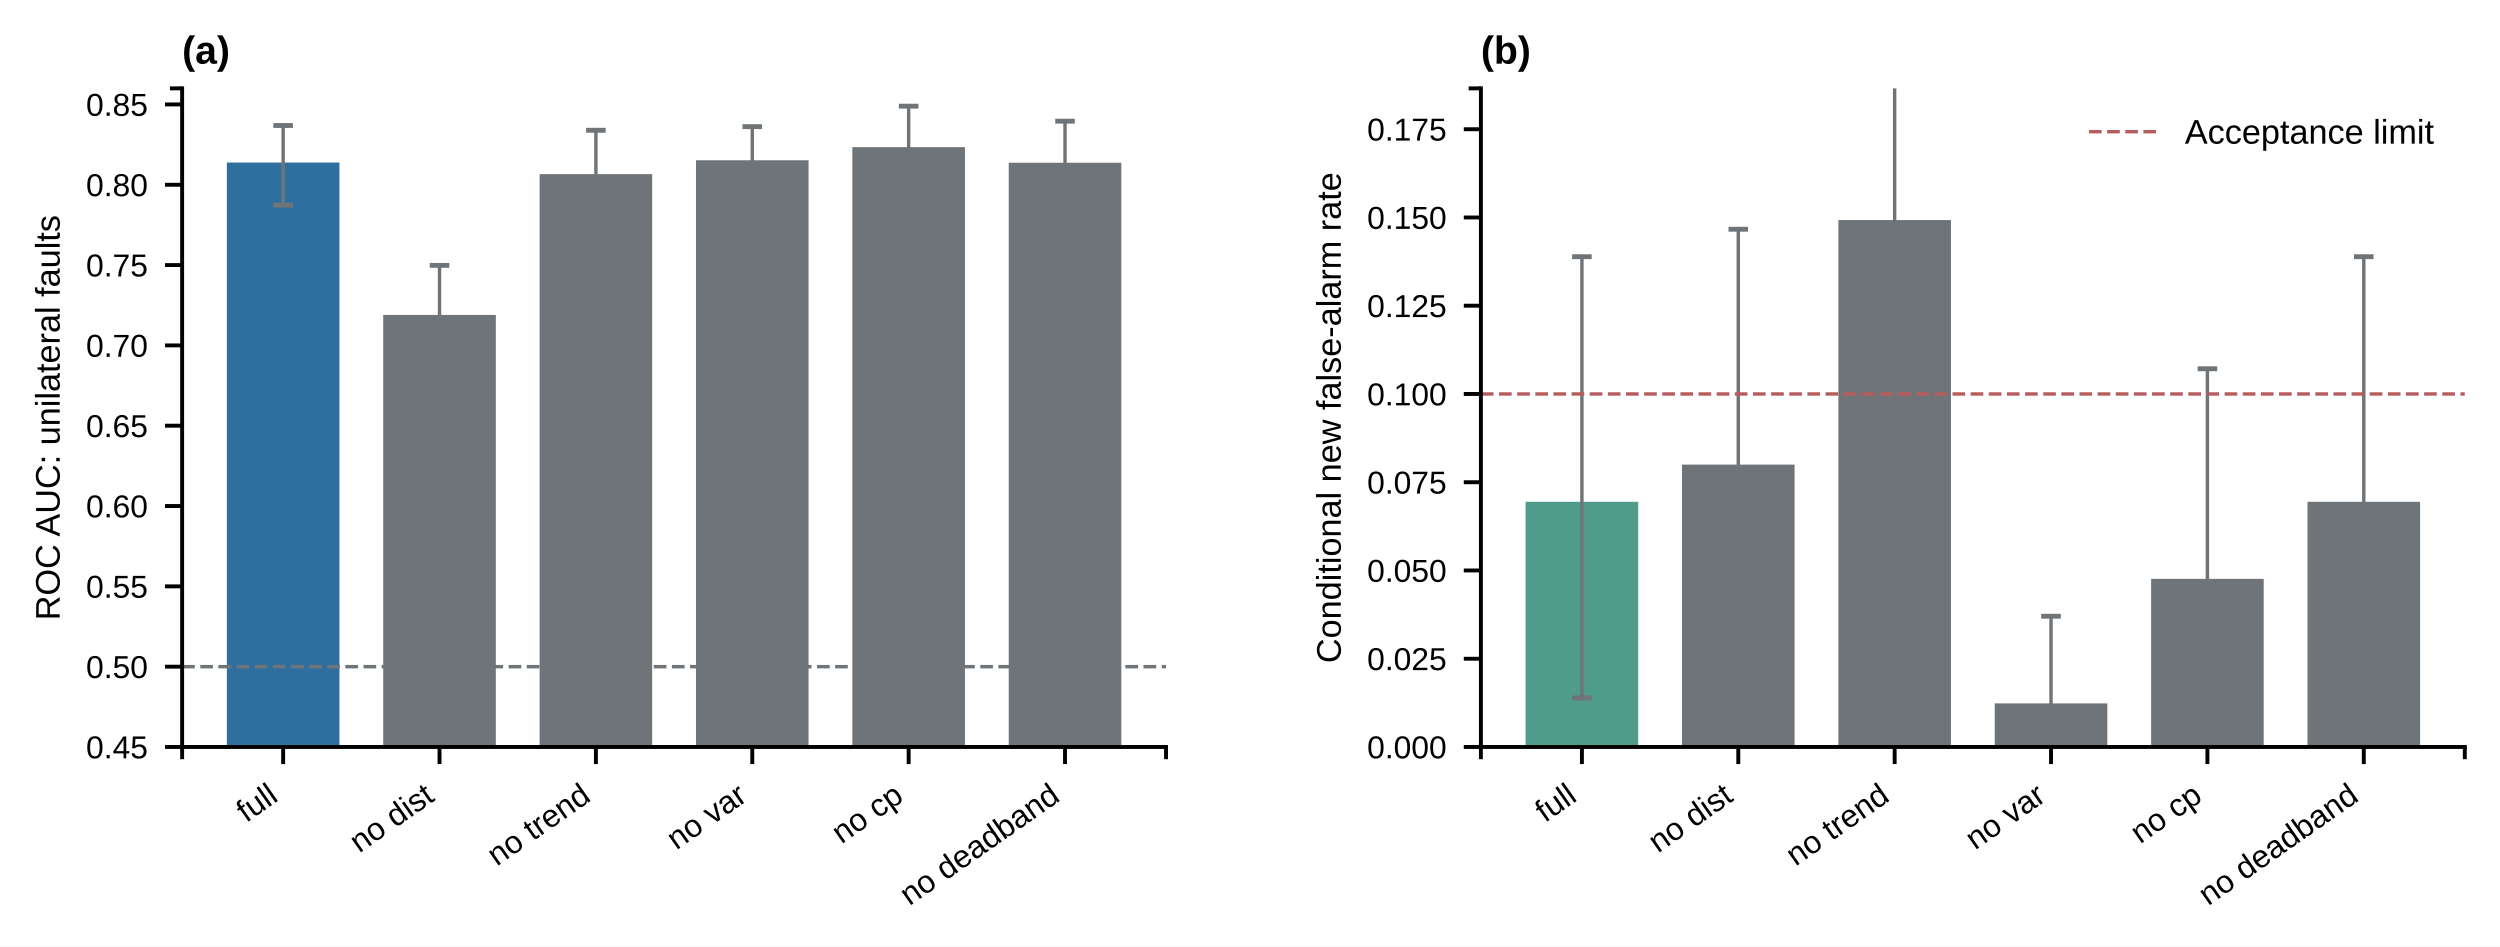
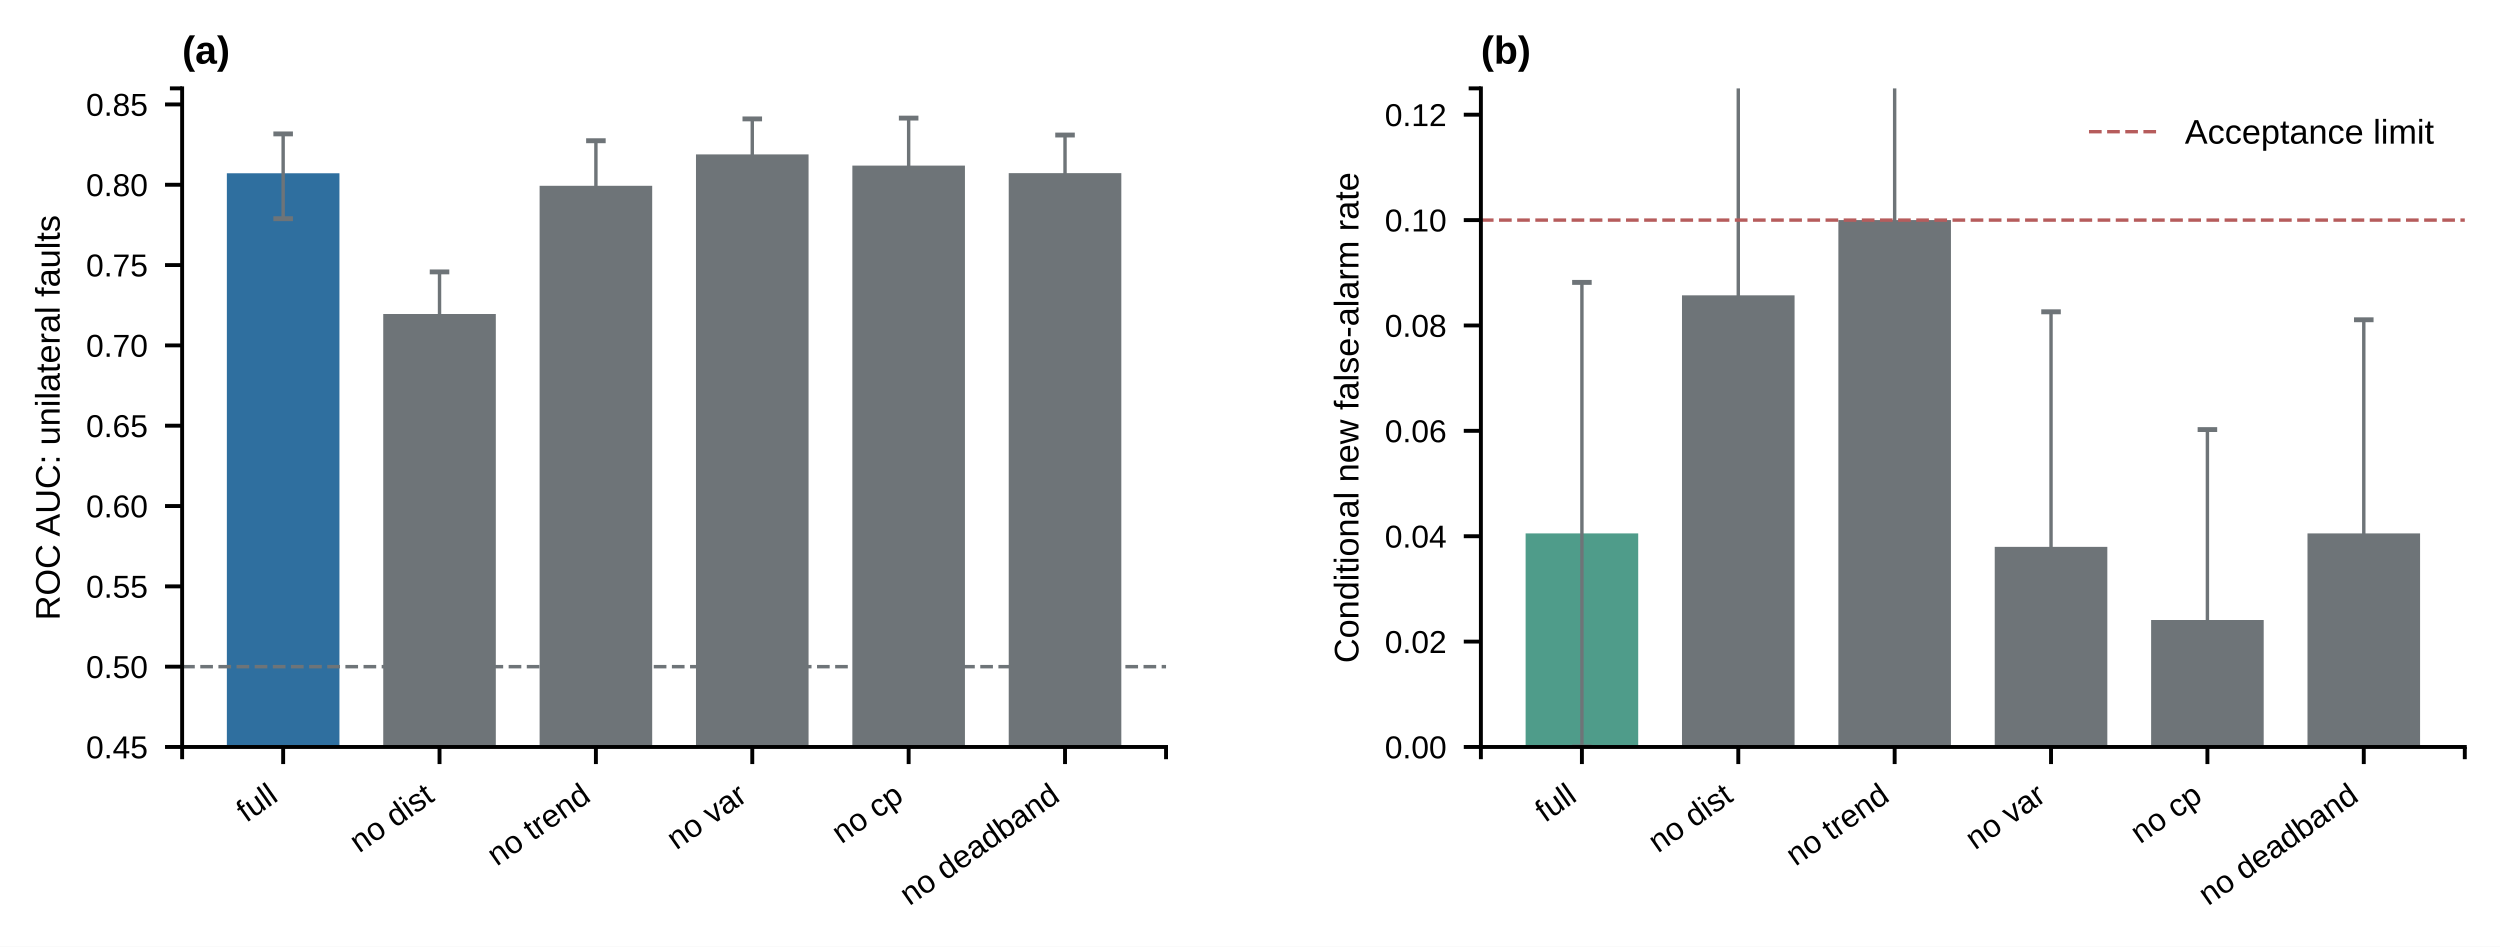
<svg xmlns="http://www.w3.org/2000/svg" xmlns:xlink="http://www.w3.org/1999/xlink" width="511.317pt" height="193.615pt" viewBox="0 0 511.317 193.615" version="1.1">
  <defs>
    <style type="text/css">*{stroke-linejoin: round; stroke-linecap: butt}</style>
  </defs>
  <g id="figure_1">
    <g id="patch_1">
      <path d="M 0 193.615  L 511.317 193.615  L 511.317 0  L 0 0  z " style="fill: #ffffff" />
    </g>
    <g id="axes_1">
      <g id="patch_2">
        <path d="M 37.251 152.777  L 238.487 152.777  L 238.487 18.075  L 37.251 18.075  z " style="fill: #ffffff" />
      </g>
      <g id="patch_3">
-         <path d="M 46.398 300.621  L 69.426 300.621  L 69.426 33.241  L 46.398 33.241  z " clip-path="url(#p7c9cf23c96)" style="fill: #2f6f9f" />
+         <path d="M 46.398 300.621  L 69.426 300.621  L 69.426 35.44  L 46.398 35.44  z " clip-path="url(#p4cbb73e856)" style="fill: #2f6f9f" />
      </g>
      <g id="patch_4">
-         <path d="M 78.381 300.621  L 101.409 300.621  L 101.409 64.409  L 78.381 64.409  z " clip-path="url(#p7c9cf23c96)" style="fill: #6e7478" />
+         <path d="M 78.381 300.621  L 101.409 300.621  L 101.409 64.218  L 78.381 64.218  z " clip-path="url(#p4cbb73e856)" style="fill: #6e7478" />
      </g>
      <g id="patch_5">
-         <path d="M 110.364 300.621  L 133.391 300.621  L 133.391 35.618  L 110.364 35.618  z " clip-path="url(#p7c9cf23c96)" style="fill: #6e7478" />
+         <path d="M 110.364 300.621  L 133.391 300.621  L 133.391 38.001  L 110.364 38.001  z " clip-path="url(#p4cbb73e856)" style="fill: #6e7478" />
      </g>
      <g id="patch_6">
-         <path d="M 142.347 300.621  L 165.374 300.621  L 165.374 32.783  L 142.347 32.783  z " clip-path="url(#p7c9cf23c96)" style="fill: #6e7478" />
+         <path d="M 142.347 300.621  L 165.374 300.621  L 165.374 31.575  L 142.347 31.575  z " clip-path="url(#p4cbb73e856)" style="fill: #6e7478" />
      </g>
      <g id="patch_7">
-         <path d="M 174.329 300.621  L 197.357 300.621  L 197.357 30.093  L 174.329 30.093  z " clip-path="url(#p7c9cf23c96)" style="fill: #6e7478" />
+         <path d="M 174.329 300.621  L 197.357 300.621  L 197.357 33.864  L 174.329 33.864  z " clip-path="url(#p4cbb73e856)" style="fill: #6e7478" />
      </g>
      <g id="patch_8">
-         <path d="M 206.312 300.621  L 229.34 300.621  L 229.34 33.28  L 206.312 33.28  z " clip-path="url(#p7c9cf23c96)" style="fill: #6e7478" />
+         <path d="M 206.312 300.621  L 229.34 300.621  L 229.34 35.404  L 206.312 35.404  z " clip-path="url(#p4cbb73e856)" style="fill: #6e7478" />
      </g>
      <g id="matplotlib.axis_1">
        <g id="xtick_1">
          <g id="line2d_1">
            <defs>
-               <path id="m7c5f9adc8d" d="M 0 0  L 0 3.5  " style="stroke: #000000; stroke-width: 0.8" />
+               <path id="m3556b7ef15" d="M 0 0  L 0 3.5  " style="stroke: #000000; stroke-width: 0.8" />
            </defs>
            <g>
-               <use xlink:href="#m7c5f9adc8d" x="57.912" y="152.777" style="stroke: #000000; stroke-width: 0.8" />
+               <use xlink:href="#m3556b7ef15" x="57.912" y="152.777" style="stroke: #000000; stroke-width: 0.8" />
            </g>
          </g>
          <g id="text_1">
            <text style="font-size: 6.5px; font-family: 'Arial', 'Helvetica', 'DejaVu Sans', 'Liberation Sans', sans-serif" transform="translate(50.365 168.3543) rotate(-35)">full</text>
          </g>
        </g>
        <g id="xtick_2">
          <g id="line2d_2">
            <g>
-               <use xlink:href="#m7c5f9adc8d" x="89.895" y="152.777" style="stroke: #000000; stroke-width: 0.8" />
+               <use xlink:href="#m3556b7ef15" x="89.895" y="152.777" style="stroke: #000000; stroke-width: 0.8" />
            </g>
          </g>
          <g id="text_2">
            <text style="font-size: 6.5px; font-family: 'Arial', 'Helvetica', 'DejaVu Sans', 'Liberation Sans', sans-serif" transform="translate(73.46749 174.5724) rotate(-35)">no dist</text>
          </g>
        </g>
        <g id="xtick_3">
          <g id="line2d_3">
            <g>
-               <use xlink:href="#m7c5f9adc8d" x="121.878" y="152.777" style="stroke: #000000; stroke-width: 0.8" />
+               <use xlink:href="#m3556b7ef15" x="121.878" y="152.777" style="stroke: #000000; stroke-width: 0.8" />
            </g>
          </g>
          <g id="text_3">
            <text style="font-size: 6.5px; font-family: 'Arial', 'Helvetica', 'DejaVu Sans', 'Liberation Sans', sans-serif" transform="translate(101.6008 177.2678) rotate(-35)">no trend</text>
          </g>
        </g>
        <g id="xtick_4">
          <g id="line2d_4">
            <g>
-               <use xlink:href="#m7c5f9adc8d" x="153.86" y="152.777" style="stroke: #000000; stroke-width: 0.8" />
+               <use xlink:href="#m3556b7ef15" x="153.86" y="152.777" style="stroke: #000000; stroke-width: 0.8" />
            </g>
          </g>
          <g id="text_4">
            <text style="font-size: 6.5px; font-family: 'Arial', 'Helvetica', 'DejaVu Sans', 'Liberation Sans', sans-serif" transform="translate(138.3223 173.9496) rotate(-35)">no var</text>
          </g>
        </g>
        <g id="xtick_5">
          <g id="line2d_5">
            <g>
-               <use xlink:href="#m7c5f9adc8d" x="185.843" y="152.777" style="stroke: #000000; stroke-width: 0.8" />
+               <use xlink:href="#m3556b7ef15" x="185.843" y="152.777" style="stroke: #000000; stroke-width: 0.8" />
            </g>
          </g>
          <g id="text_5">
            <text style="font-size: 6.5px; font-family: 'Arial', 'Helvetica', 'DejaVu Sans', 'Liberation Sans', sans-serif" transform="translate(172.078 172.7082) rotate(-35)">no cp</text>
          </g>
        </g>
        <g id="xtick_6">
          <g id="line2d_6">
            <g>
-               <use xlink:href="#m7c5f9adc8d" x="217.826" y="152.777" style="stroke: #000000; stroke-width: 0.8" />
+               <use xlink:href="#m3556b7ef15" x="217.826" y="152.777" style="stroke: #000000; stroke-width: 0.8" />
            </g>
          </g>
          <g id="text_6">
            <text style="font-size: 6.5px; font-family: 'Arial', 'Helvetica', 'DejaVu Sans', 'Liberation Sans', sans-serif" transform="translate(185.9965 185.3569) rotate(-35)">no deadband</text>
          </g>
        </g>
        <g id="xtick_7">
          <g id="line2d_7">
            <defs>
-               <path id="m737e814948" d="M 0 0  L 0 2.5  " style="stroke: #000000; stroke-width: 0.8" />
+               <path id="m239fe4196e" d="M 0 0  L 0 2.5  " style="stroke: #000000; stroke-width: 0.8" />
            </defs>
            <g>
-               <use xlink:href="#m737e814948" x="37.251" y="152.777" style="stroke: #000000; stroke-width: 0.8" />
+               <use xlink:href="#m239fe4196e" x="37.251" y="152.777" style="stroke: #000000; stroke-width: 0.8" />
            </g>
          </g>
        </g>
        <g id="xtick_8">
          <g id="line2d_8">
            <g>
-               <use xlink:href="#m737e814948" x="238.487" y="152.777" style="stroke: #000000; stroke-width: 0.8" />
+               <use xlink:href="#m239fe4196e" x="238.487" y="152.777" style="stroke: #000000; stroke-width: 0.8" />
            </g>
          </g>
        </g>
      </g>
      <g id="matplotlib.axis_2">
        <g id="ytick_1">
          <g id="line2d_9">
            <defs>
-               <path id="mc69691337c" d="M 0 0  L -3.5 0  " style="stroke: #000000; stroke-width: 0.8" />
+               <path id="m4415d58cfb" d="M 0 0  L -3.5 0  " style="stroke: #000000; stroke-width: 0.8" />
            </defs>
            <g>
-               <use xlink:href="#mc69691337c" x="37.251" y="152.777" style="stroke: #000000; stroke-width: 0.8" />
+               <use xlink:href="#m4415d58cfb" x="37.251" y="152.777" style="stroke: #000000; stroke-width: 0.8" />
            </g>
          </g>
          <g id="text_7">
            <text style="font-size: 6.5px; font-family: 'Arial', 'Helvetica', 'DejaVu Sans', 'Liberation Sans', sans-serif; text-anchor: end" x="30.251" y="155.104" transform="rotate(-0 30.25133 155.1037)">0.45</text>
          </g>
        </g>
        <g id="ytick_2">
          <g id="line2d_10">
            <g>
-               <use xlink:href="#mc69691337c" x="37.251" y="136.35" style="stroke: #000000; stroke-width: 0.8" />
+               <use xlink:href="#m4415d58cfb" x="37.251" y="136.35" style="stroke: #000000; stroke-width: 0.8" />
            </g>
          </g>
          <g id="text_8">
            <text style="font-size: 6.5px; font-family: 'Arial', 'Helvetica', 'DejaVu Sans', 'Liberation Sans', sans-serif; text-anchor: end" x="30.251" y="138.677" transform="rotate(-0 30.25133 138.6766)">0.50</text>
          </g>
        </g>
        <g id="ytick_3">
          <g id="line2d_11">
            <g>
-               <use xlink:href="#mc69691337c" x="37.251" y="119.923" style="stroke: #000000; stroke-width: 0.8" />
+               <use xlink:href="#m4415d58cfb" x="37.251" y="119.923" style="stroke: #000000; stroke-width: 0.8" />
            </g>
          </g>
          <g id="text_9">
            <text style="font-size: 6.5px; font-family: 'Arial', 'Helvetica', 'DejaVu Sans', 'Liberation Sans', sans-serif; text-anchor: end" x="30.251" y="122.249" transform="rotate(-0 30.25133 122.2495)">0.55</text>
          </g>
        </g>
        <g id="ytick_4">
          <g id="line2d_12">
            <g>
-               <use xlink:href="#mc69691337c" x="37.251" y="103.496" style="stroke: #000000; stroke-width: 0.8" />
+               <use xlink:href="#m4415d58cfb" x="37.251" y="103.496" style="stroke: #000000; stroke-width: 0.8" />
            </g>
          </g>
          <g id="text_10">
            <text style="font-size: 6.5px; font-family: 'Arial', 'Helvetica', 'DejaVu Sans', 'Liberation Sans', sans-serif; text-anchor: end" x="30.251" y="105.822" transform="rotate(-0 30.25133 105.8224)">0.60</text>
          </g>
        </g>
        <g id="ytick_5">
          <g id="line2d_13">
            <g>
-               <use xlink:href="#mc69691337c" x="37.251" y="87.069" style="stroke: #000000; stroke-width: 0.8" />
+               <use xlink:href="#m4415d58cfb" x="37.251" y="87.069" style="stroke: #000000; stroke-width: 0.8" />
            </g>
          </g>
          <g id="text_11">
            <text style="font-size: 6.5px; font-family: 'Arial', 'Helvetica', 'DejaVu Sans', 'Liberation Sans', sans-serif; text-anchor: end" x="30.251" y="89.395" transform="rotate(-0 30.25133 89.39524)">0.65</text>
          </g>
        </g>
        <g id="ytick_6">
          <g id="line2d_14">
            <g>
-               <use xlink:href="#mc69691337c" x="37.251" y="70.642" style="stroke: #000000; stroke-width: 0.8" />
+               <use xlink:href="#m4415d58cfb" x="37.251" y="70.642" style="stroke: #000000; stroke-width: 0.8" />
            </g>
          </g>
          <g id="text_12">
            <text style="font-size: 6.5px; font-family: 'Arial', 'Helvetica', 'DejaVu Sans', 'Liberation Sans', sans-serif; text-anchor: end" x="30.251" y="72.968" transform="rotate(-0 30.25133 72.96812)">0.70</text>
          </g>
        </g>
        <g id="ytick_7">
          <g id="line2d_15">
            <g>
-               <use xlink:href="#mc69691337c" x="37.251" y="54.215" style="stroke: #000000; stroke-width: 0.8" />
+               <use xlink:href="#m4415d58cfb" x="37.251" y="54.215" style="stroke: #000000; stroke-width: 0.8" />
            </g>
          </g>
          <g id="text_13">
            <text style="font-size: 6.5px; font-family: 'Arial', 'Helvetica', 'DejaVu Sans', 'Liberation Sans', sans-serif; text-anchor: end" x="30.251" y="56.541" transform="rotate(-0 30.25133 56.54101)">0.75</text>
          </g>
        </g>
        <g id="ytick_8">
          <g id="line2d_16">
            <g>
-               <use xlink:href="#mc69691337c" x="37.251" y="37.788" style="stroke: #000000; stroke-width: 0.8" />
+               <use xlink:href="#m4415d58cfb" x="37.251" y="37.788" style="stroke: #000000; stroke-width: 0.8" />
            </g>
          </g>
          <g id="text_14">
            <text style="font-size: 6.5px; font-family: 'Arial', 'Helvetica', 'DejaVu Sans', 'Liberation Sans', sans-serif; text-anchor: end" x="30.251" y="40.114" transform="rotate(-0 30.25133 40.11389)">0.80</text>
          </g>
        </g>
        <g id="ytick_9">
          <g id="line2d_17">
            <g>
-               <use xlink:href="#mc69691337c" x="37.251" y="21.36" style="stroke: #000000; stroke-width: 0.8" />
+               <use xlink:href="#m4415d58cfb" x="37.251" y="21.36" style="stroke: #000000; stroke-width: 0.8" />
            </g>
          </g>
          <g id="text_15">
            <text style="font-size: 6.5px; font-family: 'Arial', 'Helvetica', 'DejaVu Sans', 'Liberation Sans', sans-serif; text-anchor: end" x="30.251" y="23.687" transform="rotate(-0 30.25133 23.68677)">0.85</text>
          </g>
        </g>
        <g id="ytick_10">
          <g id="line2d_18">
            <defs>
-               <path id="mbb42ef4455" d="M 0 0  L -2.5 0  " style="stroke: #000000; stroke-width: 0.8" />
+               <path id="m70e916aaf8" d="M 0 0  L -2.5 0  " style="stroke: #000000; stroke-width: 0.8" />
            </defs>
            <g>
-               <use xlink:href="#mbb42ef4455" x="37.251" y="18.075" style="stroke: #000000; stroke-width: 0.8" />
+               <use xlink:href="#m70e916aaf8" x="37.251" y="18.075" style="stroke: #000000; stroke-width: 0.8" />
            </g>
          </g>
        </g>
        <g id="text_16">
          <text style="font-size: 7px; font-family: 'Arial', 'Helvetica', 'DejaVu Sans', 'Liberation Sans', sans-serif; text-anchor: middle" x="12.21" y="85.426" transform="rotate(-90 12.21047 85.42624)">ROC AUC: unilateral faults</text>
        </g>
      </g>
      <g id="LineCollection_1">
-         <path d="M 57.912 41.942  L 57.912 25.668  " clip-path="url(#p7c9cf23c96)" style="fill: none; stroke: #6e7478; stroke-width: 0.7" />
-         <path d="M 89.895 73.924  L 89.895 54.277  " clip-path="url(#p7c9cf23c96)" style="fill: none; stroke: #6e7478; stroke-width: 0.7" />
-         <path d="M 121.878 45.012  L 121.878 26.644  " clip-path="url(#p7c9cf23c96)" style="fill: none; stroke: #6e7478; stroke-width: 0.7" />
-         <path d="M 153.86 39.916  L 153.86 25.897  " clip-path="url(#p7c9cf23c96)" style="fill: none; stroke: #6e7478; stroke-width: 0.7" />
-         <path d="M 185.843 37.217  L 185.843 21.716  " clip-path="url(#p7c9cf23c96)" style="fill: none; stroke: #6e7478; stroke-width: 0.7" />
-         <path d="M 217.826 40.903  L 217.826 24.784  " clip-path="url(#p7c9cf23c96)" style="fill: none; stroke: #6e7478; stroke-width: 0.7" />
+         <path d="M 57.912 44.734  L 57.912 27.383  " clip-path="url(#p4cbb73e856)" style="fill: none; stroke: #6e7478; stroke-width: 0.7" />
+         <path d="M 89.895 73.633  L 89.895 55.614  " clip-path="url(#p4cbb73e856)" style="fill: none; stroke: #6e7478; stroke-width: 0.7" />
+         <path d="M 121.878 47.123  L 121.878 28.783  " clip-path="url(#p4cbb73e856)" style="fill: none; stroke: #6e7478; stroke-width: 0.7" />
+         <path d="M 153.86 40.558  L 153.86 24.321  " clip-path="url(#p4cbb73e856)" style="fill: none; stroke: #6e7478; stroke-width: 0.7" />
+         <path d="M 185.843 41.598  L 185.843 24.158  " clip-path="url(#p4cbb73e856)" style="fill: none; stroke: #6e7478; stroke-width: 0.7" />
+         <path d="M 217.826 46.272  L 217.826 27.619  " clip-path="url(#p4cbb73e856)" style="fill: none; stroke: #6e7478; stroke-width: 0.7" />
      </g>
      <g id="line2d_19">
        <defs>
-           <path id="mdea793a624" d="M 2 0  L -2 -0  " style="stroke: #6e7478" />
+           <path id="ma48a025a8b" d="M 2 0  L -2 -0  " style="stroke: #6e7478" />
        </defs>
-         <g clip-path="url(#p7c9cf23c96)">
-           <use xlink:href="#mdea793a624" x="57.912" y="41.942" style="fill: #1f77b4; stroke: #6e7478" />
-           <use xlink:href="#mdea793a624" x="89.895" y="73.924" style="fill: #1f77b4; stroke: #6e7478" />
-           <use xlink:href="#mdea793a624" x="121.878" y="45.012" style="fill: #1f77b4; stroke: #6e7478" />
-           <use xlink:href="#mdea793a624" x="153.86" y="39.916" style="fill: #1f77b4; stroke: #6e7478" />
-           <use xlink:href="#mdea793a624" x="185.843" y="37.217" style="fill: #1f77b4; stroke: #6e7478" />
-           <use xlink:href="#mdea793a624" x="217.826" y="40.903" style="fill: #1f77b4; stroke: #6e7478" />
+         <g clip-path="url(#p4cbb73e856)">
+           <use xlink:href="#ma48a025a8b" x="57.912" y="44.734" style="fill: #1f77b4; stroke: #6e7478" />
+           <use xlink:href="#ma48a025a8b" x="89.895" y="73.633" style="fill: #1f77b4; stroke: #6e7478" />
+           <use xlink:href="#ma48a025a8b" x="121.878" y="47.123" style="fill: #1f77b4; stroke: #6e7478" />
+           <use xlink:href="#ma48a025a8b" x="153.86" y="40.558" style="fill: #1f77b4; stroke: #6e7478" />
+           <use xlink:href="#ma48a025a8b" x="185.843" y="41.598" style="fill: #1f77b4; stroke: #6e7478" />
+           <use xlink:href="#ma48a025a8b" x="217.826" y="46.272" style="fill: #1f77b4; stroke: #6e7478" />
        </g>
      </g>
      <g id="line2d_20">
-         <g clip-path="url(#p7c9cf23c96)">
-           <use xlink:href="#mdea793a624" x="57.912" y="25.668" style="fill: #1f77b4; stroke: #6e7478" />
-           <use xlink:href="#mdea793a624" x="89.895" y="54.277" style="fill: #1f77b4; stroke: #6e7478" />
-           <use xlink:href="#mdea793a624" x="121.878" y="26.644" style="fill: #1f77b4; stroke: #6e7478" />
-           <use xlink:href="#mdea793a624" x="153.86" y="25.897" style="fill: #1f77b4; stroke: #6e7478" />
-           <use xlink:href="#mdea793a624" x="185.843" y="21.716" style="fill: #1f77b4; stroke: #6e7478" />
-           <use xlink:href="#mdea793a624" x="217.826" y="24.784" style="fill: #1f77b4; stroke: #6e7478" />
+         <g clip-path="url(#p4cbb73e856)">
+           <use xlink:href="#ma48a025a8b" x="57.912" y="27.383" style="fill: #1f77b4; stroke: #6e7478" />
+           <use xlink:href="#ma48a025a8b" x="89.895" y="55.614" style="fill: #1f77b4; stroke: #6e7478" />
+           <use xlink:href="#ma48a025a8b" x="121.878" y="28.783" style="fill: #1f77b4; stroke: #6e7478" />
+           <use xlink:href="#ma48a025a8b" x="153.86" y="24.321" style="fill: #1f77b4; stroke: #6e7478" />
+           <use xlink:href="#ma48a025a8b" x="185.843" y="24.158" style="fill: #1f77b4; stroke: #6e7478" />
+           <use xlink:href="#ma48a025a8b" x="217.826" y="27.619" style="fill: #1f77b4; stroke: #6e7478" />
        </g>
      </g>
      <g id="line2d_21">
-         <path d="M 37.251 136.35  L 238.487 136.35  " clip-path="url(#p7c9cf23c96)" style="fill: none; stroke-dasharray: 2.59,1.12; stroke-dashoffset: 0; stroke: #6e7478; stroke-width: 0.7" />
+         <path d="M 37.251 136.35  L 238.487 136.35  " clip-path="url(#p4cbb73e856)" style="fill: none; stroke-dasharray: 2.59,1.12; stroke-dashoffset: 0; stroke: #6e7478; stroke-width: 0.7" />
      </g>
      <g id="patch_9">
        <path d="M 37.251 152.777  L 37.251 18.075  " style="fill: none; stroke: #000000; stroke-width: 0.8; stroke-linejoin: miter; stroke-linecap: square" />
      </g>
      <g id="patch_10">
        <path d="M 37.251 152.777  L 238.487 152.777  " style="fill: none; stroke: #000000; stroke-width: 0.8; stroke-linejoin: miter; stroke-linecap: square" />
      </g>
      <g id="text_17">
        <g id="patch_11">
          <path d="M 37.171 14.787  L 47.108 14.787  L 47.108 7.12  L 37.171 7.12  z " style="fill: #ffffff" />
        </g>
        <text style="font-weight: 700; font-size: 8px; font-family: 'Arial', 'Helvetica', 'DejaVu Sans', 'Liberation Sans', sans-serif; text-anchor: start" x="37.251" y="13.024" transform="rotate(-0 37.25133 13.02375)">(a)</text>
      </g>
    </g>
    <g id="axes_2">
      <g id="patch_12">
        <path d="M 302.882 152.777  L 504.117 152.777  L 504.117 18.075  L 302.882 18.075  z " style="fill: #ffffff" />
      </g>
      <g id="patch_13">
-         <path d="M 312.029 152.777  L 335.057 152.777  L 335.057 102.638  L 312.029 102.638  z " clip-path="url(#peff8b16aae)" style="fill: #4f9c8a" />
+         <path d="M 312.029 152.777  L 335.057 152.777  L 335.057 109.09  L 312.029 109.09  z " clip-path="url(#pb10887d53a)" style="fill: #4f9c8a" />
      </g>
      <g id="patch_14">
-         <path d="M 344.012 152.777  L 367.039 152.777  L 367.039 95.017  L 344.012 95.017  z " clip-path="url(#peff8b16aae)" style="fill: #6e7478" />
+         <path d="M 344.012 152.777  L 367.039 152.777  L 367.039 60.41  L 344.012 60.41  z " clip-path="url(#pb10887d53a)" style="fill: #6e7478" />
      </g>
      <g id="patch_15">
-         <path d="M 375.995 152.777  L 399.022 152.777  L 399.022 45.016  L 375.995 45.016  z " clip-path="url(#peff8b16aae)" style="fill: #6e7478" />
+         <path d="M 375.995 152.777  L 399.022 152.777  L 399.022 45.016  L 375.995 45.016  z " clip-path="url(#pb10887d53a)" style="fill: #6e7478" />
      </g>
      <g id="patch_16">
-         <path d="M 407.977 152.777  L 431.005 152.777  L 431.005 143.864  L 407.977 143.864  z " clip-path="url(#peff8b16aae)" style="fill: #6e7478" />
+         <path d="M 407.977 152.777  L 431.005 152.777  L 431.005 111.855  L 407.977 111.855  z " clip-path="url(#pb10887d53a)" style="fill: #6e7478" />
      </g>
      <g id="patch_17">
-         <path d="M 439.96 152.777  L 462.988 152.777  L 462.988 118.396  L 439.96 118.396  z " clip-path="url(#peff8b16aae)" style="fill: #6e7478" />
+         <path d="M 439.96 152.777  L 462.988 152.777  L 462.988 126.811  L 439.96 126.811  z " clip-path="url(#pb10887d53a)" style="fill: #6e7478" />
      </g>
      <g id="patch_18">
-         <path d="M 471.943 152.777  L 494.97 152.777  L 494.97 102.638  L 471.943 102.638  z " clip-path="url(#peff8b16aae)" style="fill: #6e7478" />
+         <path d="M 471.943 152.777  L 494.97 152.777  L 494.97 109.09  L 471.943 109.09  z " clip-path="url(#pb10887d53a)" style="fill: #6e7478" />
      </g>
      <g id="matplotlib.axis_3">
        <g id="xtick_9">
          <g id="line2d_22">
            <g>
-               <use xlink:href="#m7c5f9adc8d" x="323.543" y="152.777" style="stroke: #000000; stroke-width: 0.8" />
+               <use xlink:href="#m3556b7ef15" x="323.543" y="152.777" style="stroke: #000000; stroke-width: 0.8" />
            </g>
          </g>
          <g id="text_18">
            <text style="font-size: 6.5px; font-family: 'Arial', 'Helvetica', 'DejaVu Sans', 'Liberation Sans', sans-serif" transform="translate(315.9957 168.3543) rotate(-35)">full</text>
          </g>
        </g>
        <g id="xtick_10">
          <g id="line2d_23">
            <g>
-               <use xlink:href="#m7c5f9adc8d" x="355.526" y="152.777" style="stroke: #000000; stroke-width: 0.8" />
+               <use xlink:href="#m3556b7ef15" x="355.526" y="152.777" style="stroke: #000000; stroke-width: 0.8" />
            </g>
          </g>
          <g id="text_19">
            <text style="font-size: 6.5px; font-family: 'Arial', 'Helvetica', 'DejaVu Sans', 'Liberation Sans', sans-serif" transform="translate(339.0982 174.5724) rotate(-35)">no dist</text>
          </g>
        </g>
        <g id="xtick_11">
          <g id="line2d_24">
            <g>
-               <use xlink:href="#m7c5f9adc8d" x="387.508" y="152.777" style="stroke: #000000; stroke-width: 0.8" />
+               <use xlink:href="#m3556b7ef15" x="387.508" y="152.777" style="stroke: #000000; stroke-width: 0.8" />
            </g>
          </g>
          <g id="text_20">
            <text style="font-size: 6.5px; font-family: 'Arial', 'Helvetica', 'DejaVu Sans', 'Liberation Sans', sans-serif" transform="translate(367.2315 177.2678) rotate(-35)">no trend</text>
          </g>
        </g>
        <g id="xtick_12">
          <g id="line2d_25">
            <g>
-               <use xlink:href="#m7c5f9adc8d" x="419.491" y="152.777" style="stroke: #000000; stroke-width: 0.8" />
+               <use xlink:href="#m3556b7ef15" x="419.491" y="152.777" style="stroke: #000000; stroke-width: 0.8" />
            </g>
          </g>
          <g id="text_21">
            <text style="font-size: 6.5px; font-family: 'Arial', 'Helvetica', 'DejaVu Sans', 'Liberation Sans', sans-serif" transform="translate(403.9531 173.9496) rotate(-35)">no var</text>
          </g>
        </g>
        <g id="xtick_13">
          <g id="line2d_26">
            <g>
-               <use xlink:href="#m7c5f9adc8d" x="451.474" y="152.777" style="stroke: #000000; stroke-width: 0.8" />
+               <use xlink:href="#m3556b7ef15" x="451.474" y="152.777" style="stroke: #000000; stroke-width: 0.8" />
            </g>
          </g>
          <g id="text_22">
            <text style="font-size: 6.5px; font-family: 'Arial', 'Helvetica', 'DejaVu Sans', 'Liberation Sans', sans-serif" transform="translate(437.7087 172.7082) rotate(-35)">no cp</text>
          </g>
        </g>
        <g id="xtick_14">
          <g id="line2d_27">
            <g>
-               <use xlink:href="#m7c5f9adc8d" x="483.457" y="152.777" style="stroke: #000000; stroke-width: 0.8" />
+               <use xlink:href="#m3556b7ef15" x="483.457" y="152.777" style="stroke: #000000; stroke-width: 0.8" />
            </g>
          </g>
          <g id="text_23">
            <text style="font-size: 6.5px; font-family: 'Arial', 'Helvetica', 'DejaVu Sans', 'Liberation Sans', sans-serif" transform="translate(451.6273 185.3569) rotate(-35)">no deadband</text>
          </g>
        </g>
        <g id="xtick_15">
          <g id="line2d_28">
            <g>
-               <use xlink:href="#m737e814948" x="302.882" y="152.777" style="stroke: #000000; stroke-width: 0.8" />
+               <use xlink:href="#m239fe4196e" x="302.882" y="152.777" style="stroke: #000000; stroke-width: 0.8" />
            </g>
          </g>
        </g>
        <g id="xtick_16">
          <g id="line2d_29">
            <g>
-               <use xlink:href="#m737e814948" x="504.117" y="152.777" style="stroke: #000000; stroke-width: 0.8" />
+               <use xlink:href="#m239fe4196e" x="504.117" y="152.777" style="stroke: #000000; stroke-width: 0.8" />
            </g>
          </g>
        </g>
      </g>
      <g id="matplotlib.axis_4">
        <g id="ytick_11">
          <g id="line2d_30">
            <g>
-               <use xlink:href="#mc69691337c" x="302.882" y="152.777" style="stroke: #000000; stroke-width: 0.8" />
+               <use xlink:href="#m4415d58cfb" x="302.882" y="152.777" style="stroke: #000000; stroke-width: 0.8" />
            </g>
          </g>
          <g id="text_24">
-             <text style="font-size: 6.5px; font-family: 'Arial', 'Helvetica', 'DejaVu Sans', 'Liberation Sans', sans-serif; text-anchor: end" x="295.882" y="155.104" transform="rotate(-0 295.8821 155.1037)">0.000</text>
+             <text style="font-size: 6.5px; font-family: 'Arial', 'Helvetica', 'DejaVu Sans', 'Liberation Sans', sans-serif; text-anchor: end" x="295.882" y="155.104" transform="rotate(-0 295.8821 155.1037)">0.00</text>
          </g>
        </g>
        <g id="ytick_12">
          <g id="line2d_31">
            <g>
-               <use xlink:href="#mc69691337c" x="302.882" y="134.727" style="stroke: #000000; stroke-width: 0.8" />
+               <use xlink:href="#m4415d58cfb" x="302.882" y="131.225" style="stroke: #000000; stroke-width: 0.8" />
            </g>
          </g>
          <g id="text_25">
-             <text style="font-size: 6.5px; font-family: 'Arial', 'Helvetica', 'DejaVu Sans', 'Liberation Sans', sans-serif; text-anchor: end" x="295.882" y="137.054" transform="rotate(-0 295.8821 137.0536)">0.025</text>
+             <text style="font-size: 6.5px; font-family: 'Arial', 'Helvetica', 'DejaVu Sans', 'Liberation Sans', sans-serif; text-anchor: end" x="295.882" y="133.551" transform="rotate(-0 295.8821 133.5513)">0.02</text>
          </g>
        </g>
        <g id="ytick_13">
          <g id="line2d_32">
            <g>
-               <use xlink:href="#mc69691337c" x="302.882" y="116.677" style="stroke: #000000; stroke-width: 0.8" />
+               <use xlink:href="#m4415d58cfb" x="302.882" y="109.673" style="stroke: #000000; stroke-width: 0.8" />
            </g>
          </g>
          <g id="text_26">
-             <text style="font-size: 6.5px; font-family: 'Arial', 'Helvetica', 'DejaVu Sans', 'Liberation Sans', sans-serif; text-anchor: end" x="295.882" y="119.003" transform="rotate(-0 295.8821 119.0035)">0.050</text>
+             <text style="font-size: 6.5px; font-family: 'Arial', 'Helvetica', 'DejaVu Sans', 'Liberation Sans', sans-serif; text-anchor: end" x="295.882" y="111.999" transform="rotate(-0 295.8821 111.999)">0.04</text>
          </g>
        </g>
        <g id="ytick_14">
          <g id="line2d_33">
            <g>
-               <use xlink:href="#mc69691337c" x="302.882" y="98.627" style="stroke: #000000; stroke-width: 0.8" />
+               <use xlink:href="#m4415d58cfb" x="302.882" y="88.12" style="stroke: #000000; stroke-width: 0.8" />
            </g>
          </g>
          <g id="text_27">
-             <text style="font-size: 6.5px; font-family: 'Arial', 'Helvetica', 'DejaVu Sans', 'Liberation Sans', sans-serif; text-anchor: end" x="295.882" y="100.953" transform="rotate(-0 295.8821 100.9534)">0.075</text>
+             <text style="font-size: 6.5px; font-family: 'Arial', 'Helvetica', 'DejaVu Sans', 'Liberation Sans', sans-serif; text-anchor: end" x="295.882" y="90.447" transform="rotate(-0 295.8821 90.44658)">0.06</text>
          </g>
        </g>
        <g id="ytick_15">
          <g id="line2d_34">
            <g>
-               <use xlink:href="#mc69691337c" x="302.882" y="80.577" style="stroke: #000000; stroke-width: 0.8" />
+               <use xlink:href="#m4415d58cfb" x="302.882" y="66.568" style="stroke: #000000; stroke-width: 0.8" />
            </g>
          </g>
          <g id="text_28">
-             <text style="font-size: 6.5px; font-family: 'Arial', 'Helvetica', 'DejaVu Sans', 'Liberation Sans', sans-serif; text-anchor: end" x="295.882" y="82.903" transform="rotate(-0 295.8821 82.90324)">0.100</text>
+             <text style="font-size: 6.5px; font-family: 'Arial', 'Helvetica', 'DejaVu Sans', 'Liberation Sans', sans-serif; text-anchor: end" x="295.882" y="68.894" transform="rotate(-0 295.8821 68.8942)">0.08</text>
          </g>
        </g>
        <g id="ytick_16">
          <g id="line2d_35">
            <g>
-               <use xlink:href="#mc69691337c" x="302.882" y="62.527" style="stroke: #000000; stroke-width: 0.8" />
+               <use xlink:href="#m4415d58cfb" x="302.882" y="45.016" style="stroke: #000000; stroke-width: 0.8" />
            </g>
          </g>
          <g id="text_29">
-             <text style="font-size: 6.5px; font-family: 'Arial', 'Helvetica', 'DejaVu Sans', 'Liberation Sans', sans-serif; text-anchor: end" x="295.882" y="64.853" transform="rotate(-0 295.8821 64.85313)">0.125</text>
+             <text style="font-size: 6.5px; font-family: 'Arial', 'Helvetica', 'DejaVu Sans', 'Liberation Sans', sans-serif; text-anchor: end" x="295.882" y="47.342" transform="rotate(-0 295.8821 47.34182)">0.10</text>
          </g>
        </g>
        <g id="ytick_17">
          <g id="line2d_36">
            <g>
-               <use xlink:href="#mc69691337c" x="302.882" y="44.477" style="stroke: #000000; stroke-width: 0.8" />
+               <use xlink:href="#m4415d58cfb" x="302.882" y="23.463" style="stroke: #000000; stroke-width: 0.8" />
            </g>
          </g>
          <g id="text_30">
-             <text style="font-size: 6.5px; font-family: 'Arial', 'Helvetica', 'DejaVu Sans', 'Liberation Sans', sans-serif; text-anchor: end" x="295.882" y="46.803" transform="rotate(-0 295.8821 46.80301)">0.150</text>
+             <text style="font-size: 6.5px; font-family: 'Arial', 'Helvetica', 'DejaVu Sans', 'Liberation Sans', sans-serif; text-anchor: end" x="295.882" y="25.789" transform="rotate(-0 295.8821 25.78944)">0.12</text>
          </g>
        </g>
        <g id="ytick_18">
          <g id="line2d_37">
            <g>
-               <use xlink:href="#mc69691337c" x="302.882" y="26.427" style="stroke: #000000; stroke-width: 0.8" />
-             </g>
-           </g>
-           <g id="text_31">
-             <text style="font-size: 6.5px; font-family: 'Arial', 'Helvetica', 'DejaVu Sans', 'Liberation Sans', sans-serif; text-anchor: end" x="295.882" y="28.753" transform="rotate(-0 295.8821 28.75289)">0.175</text>
-           </g>
-         </g>
-         <g id="ytick_19">
-           <g id="line2d_38">
-             <g>
-               <use xlink:href="#mbb42ef4455" x="302.882" y="18.075" style="stroke: #000000; stroke-width: 0.8" />
-             </g>
-           </g>
-         </g>
-         <g id="text_32">
-           <text style="font-size: 7px; font-family: 'Arial', 'Helvetica', 'DejaVu Sans', 'Liberation Sans', sans-serif; text-anchor: middle" x="274.227" y="85.426" transform="rotate(-90 274.2266 85.42624)">Conditional new false-alarm rate</text>
+               <use xlink:href="#m70e916aaf8" x="302.882" y="18.075" style="stroke: #000000; stroke-width: 0.8" />
+             </g>
+           </g>
+         </g>
+         <g id="text_31">
+           <text style="font-size: 7px; font-family: 'Arial', 'Helvetica', 'DejaVu Sans', 'Liberation Sans', sans-serif; text-anchor: middle" x="277.841" y="85.426" transform="rotate(-90 277.8412 85.42624)">Conditional new false-alarm rate</text>
        </g>
      </g>
      <g id="LineCollection_2">
-         <path d="M 323.543 142.75  L 323.543 52.499  " clip-path="url(#peff8b16aae)" style="fill: none; stroke: #6e7478; stroke-width: 0.7" />
-         <path d="M 355.526 133.524  L 355.526 46.883  " clip-path="url(#peff8b16aae)" style="fill: none; stroke: #6e7478; stroke-width: 0.7" />
-         <path d="M 387.508 98.896  L 387.508 -1  " clip-path="url(#peff8b16aae)" style="fill: none; stroke: #6e7478; stroke-width: 0.7" />
-         <path d="M 419.491 152.777  L 419.491 126.037  " clip-path="url(#peff8b16aae)" style="fill: none; stroke: #6e7478; stroke-width: 0.7" />
-         <path d="M 451.474 144.182  L 451.474 75.42  " clip-path="url(#peff8b16aae)" style="fill: none; stroke: #6e7478; stroke-width: 0.7" />
-         <path d="M 483.457 142.75  L 483.457 52.499  " clip-path="url(#peff8b16aae)" style="fill: none; stroke: #6e7478; stroke-width: 0.7" />
+         <path d="M 323.543 152.777  L 323.543 57.758  " clip-path="url(#pb10887d53a)" style="fill: none; stroke: #6e7478; stroke-width: 0.7" />
+         <path d="M 355.526 121.988  L 355.526 -1  " clip-path="url(#pb10887d53a)" style="fill: none; stroke: #6e7478; stroke-width: 0.7" />
+         <path d="M 387.508 114.676  L 387.508 -1  " clip-path="url(#pb10887d53a)" style="fill: none; stroke: #6e7478; stroke-width: 0.7" />
+         <path d="M 419.491 152.777  L 419.491 63.772  " clip-path="url(#pb10887d53a)" style="fill: none; stroke: #6e7478; stroke-width: 0.7" />
+         <path d="M 451.474 152.777  L 451.474 87.861  " clip-path="url(#pb10887d53a)" style="fill: none; stroke: #6e7478; stroke-width: 0.7" />
+         <path d="M 483.457 152.777  L 483.457 65.403  " clip-path="url(#pb10887d53a)" style="fill: none; stroke: #6e7478; stroke-width: 0.7" />
+       </g>
+       <g id="line2d_38">
+         <g clip-path="url(#pb10887d53a)">
+           <use xlink:href="#ma48a025a8b" x="323.543" y="152.777" style="fill: #1f77b4; stroke: #6e7478" />
+           <use xlink:href="#ma48a025a8b" x="355.526" y="121.988" style="fill: #1f77b4; stroke: #6e7478" />
+           <use xlink:href="#ma48a025a8b" x="387.508" y="114.676" style="fill: #1f77b4; stroke: #6e7478" />
+           <use xlink:href="#ma48a025a8b" x="419.491" y="152.777" style="fill: #1f77b4; stroke: #6e7478" />
+           <use xlink:href="#ma48a025a8b" x="451.474" y="152.777" style="fill: #1f77b4; stroke: #6e7478" />
+           <use xlink:href="#ma48a025a8b" x="483.457" y="152.777" style="fill: #1f77b4; stroke: #6e7478" />
+         </g>
      </g>
      <g id="line2d_39">
-         <g clip-path="url(#peff8b16aae)">
-           <use xlink:href="#mdea793a624" x="323.543" y="142.75" style="fill: #1f77b4; stroke: #6e7478" />
-           <use xlink:href="#mdea793a624" x="355.526" y="133.524" style="fill: #1f77b4; stroke: #6e7478" />
-           <use xlink:href="#mdea793a624" x="387.508" y="98.896" style="fill: #1f77b4; stroke: #6e7478" />
-           <use xlink:href="#mdea793a624" x="419.491" y="152.777" style="fill: #1f77b4; stroke: #6e7478" />
-           <use xlink:href="#mdea793a624" x="451.474" y="144.182" style="fill: #1f77b4; stroke: #6e7478" />
-           <use xlink:href="#mdea793a624" x="483.457" y="142.75" style="fill: #1f77b4; stroke: #6e7478" />
+         <g clip-path="url(#pb10887d53a)">
+           <use xlink:href="#ma48a025a8b" x="323.543" y="57.758" style="fill: #1f77b4; stroke: #6e7478" />
+           <use xlink:href="#ma48a025a8b" x="355.434" y="-1" style="fill: #1f77b4; stroke: #6e7478" />
+           <use xlink:href="#ma48a025a8b" x="399.536" y="-1" style="fill: #1f77b4; stroke: #6e7478" />
+           <use xlink:href="#ma48a025a8b" x="419.491" y="63.772" style="fill: #1f77b4; stroke: #6e7478" />
+           <use xlink:href="#ma48a025a8b" x="451.474" y="87.861" style="fill: #1f77b4; stroke: #6e7478" />
+           <use xlink:href="#ma48a025a8b" x="483.457" y="65.403" style="fill: #1f77b4; stroke: #6e7478" />
        </g>
      </g>
      <g id="line2d_40">
-         <g clip-path="url(#peff8b16aae)">
-           <use xlink:href="#mdea793a624" x="323.543" y="52.499" style="fill: #1f77b4; stroke: #6e7478" />
-           <use xlink:href="#mdea793a624" x="355.526" y="46.883" style="fill: #1f77b4; stroke: #6e7478" />
-           <use xlink:href="#mdea793a624" x="382.996" y="-1" style="fill: #1f77b4; stroke: #6e7478" />
-           <use xlink:href="#mdea793a624" x="389.373" y="-1" style="fill: #1f77b4; stroke: #6e7478" />
-           <use xlink:href="#mdea793a624" x="419.491" y="126.037" style="fill: #1f77b4; stroke: #6e7478" />
-           <use xlink:href="#mdea793a624" x="451.474" y="75.42" style="fill: #1f77b4; stroke: #6e7478" />
-           <use xlink:href="#mdea793a624" x="483.457" y="52.499" style="fill: #1f77b4; stroke: #6e7478" />
-         </g>
-       </g>
-       <g id="line2d_41">
-         <path d="M 302.882 80.577  L 504.117 80.577  " clip-path="url(#peff8b16aae)" style="fill: none; stroke-dasharray: 2.59,1.12; stroke-dashoffset: 0; stroke: #b65c5c; stroke-width: 0.7" />
+         <path d="M 302.882 45.016  L 504.117 45.016  " clip-path="url(#pb10887d53a)" style="fill: none; stroke-dasharray: 2.59,1.12; stroke-dashoffset: 0; stroke: #b65c5c; stroke-width: 0.7" />
      </g>
      <g id="patch_19">
        <path d="M 302.882 152.777  L 302.882 18.075  " style="fill: none; stroke: #000000; stroke-width: 0.8; stroke-linejoin: miter; stroke-linecap: square" />
      </g>
      <g id="patch_20">
        <path d="M 302.882 152.777  L 504.117 152.777  " style="fill: none; stroke: #000000; stroke-width: 0.8; stroke-linejoin: miter; stroke-linecap: square" />
      </g>
-       <g id="text_33">
+       <g id="text_32">
        <g id="patch_21">
          <path d="M 302.802 14.787  L 313.176 14.787  L 313.176 7.12  L 302.802 7.12  z " style="fill: #ffffff" />
        </g>
        <text style="font-weight: 700; font-size: 8px; font-family: 'Arial', 'Helvetica', 'DejaVu Sans', 'Liberation Sans', sans-serif; text-anchor: start" x="302.882" y="13.024" transform="rotate(-0 302.8821 13.02375)">(b)</text>
      </g>
      <g id="legend_1">
-         <g id="line2d_42">
+         <g id="line2d_41">
          <path d="M 427.254 26.936  L 434.254 26.936  L 441.254 26.936  " style="fill: none; stroke-dasharray: 2.59,1.12; stroke-dashoffset: 0; stroke: #b65c5c; stroke-width: 0.7" />
        </g>
-         <g id="text_34">
+         <g id="text_33">
          <text style="font-size: 7px; font-family: 'Arial', 'Helvetica', 'DejaVu Sans', 'Liberation Sans', sans-serif; text-anchor: start" x="446.854" y="29.386" transform="rotate(-0 446.8542 29.38553)">Acceptance limit</text>
        </g>
      </g>
    </g>
  </g>
  <defs>
-     <clipPath id="p7c9cf23c96">
+     <clipPath id="p4cbb73e856">
      <rect x="37.251" y="18.075" width="201.235" height="134.702" />
    </clipPath>
-     <clipPath id="peff8b16aae">
+     <clipPath id="pb10887d53a">
      <rect x="302.882" y="18.075" width="201.235" height="134.702" />
    </clipPath>
  </defs>
</svg>
